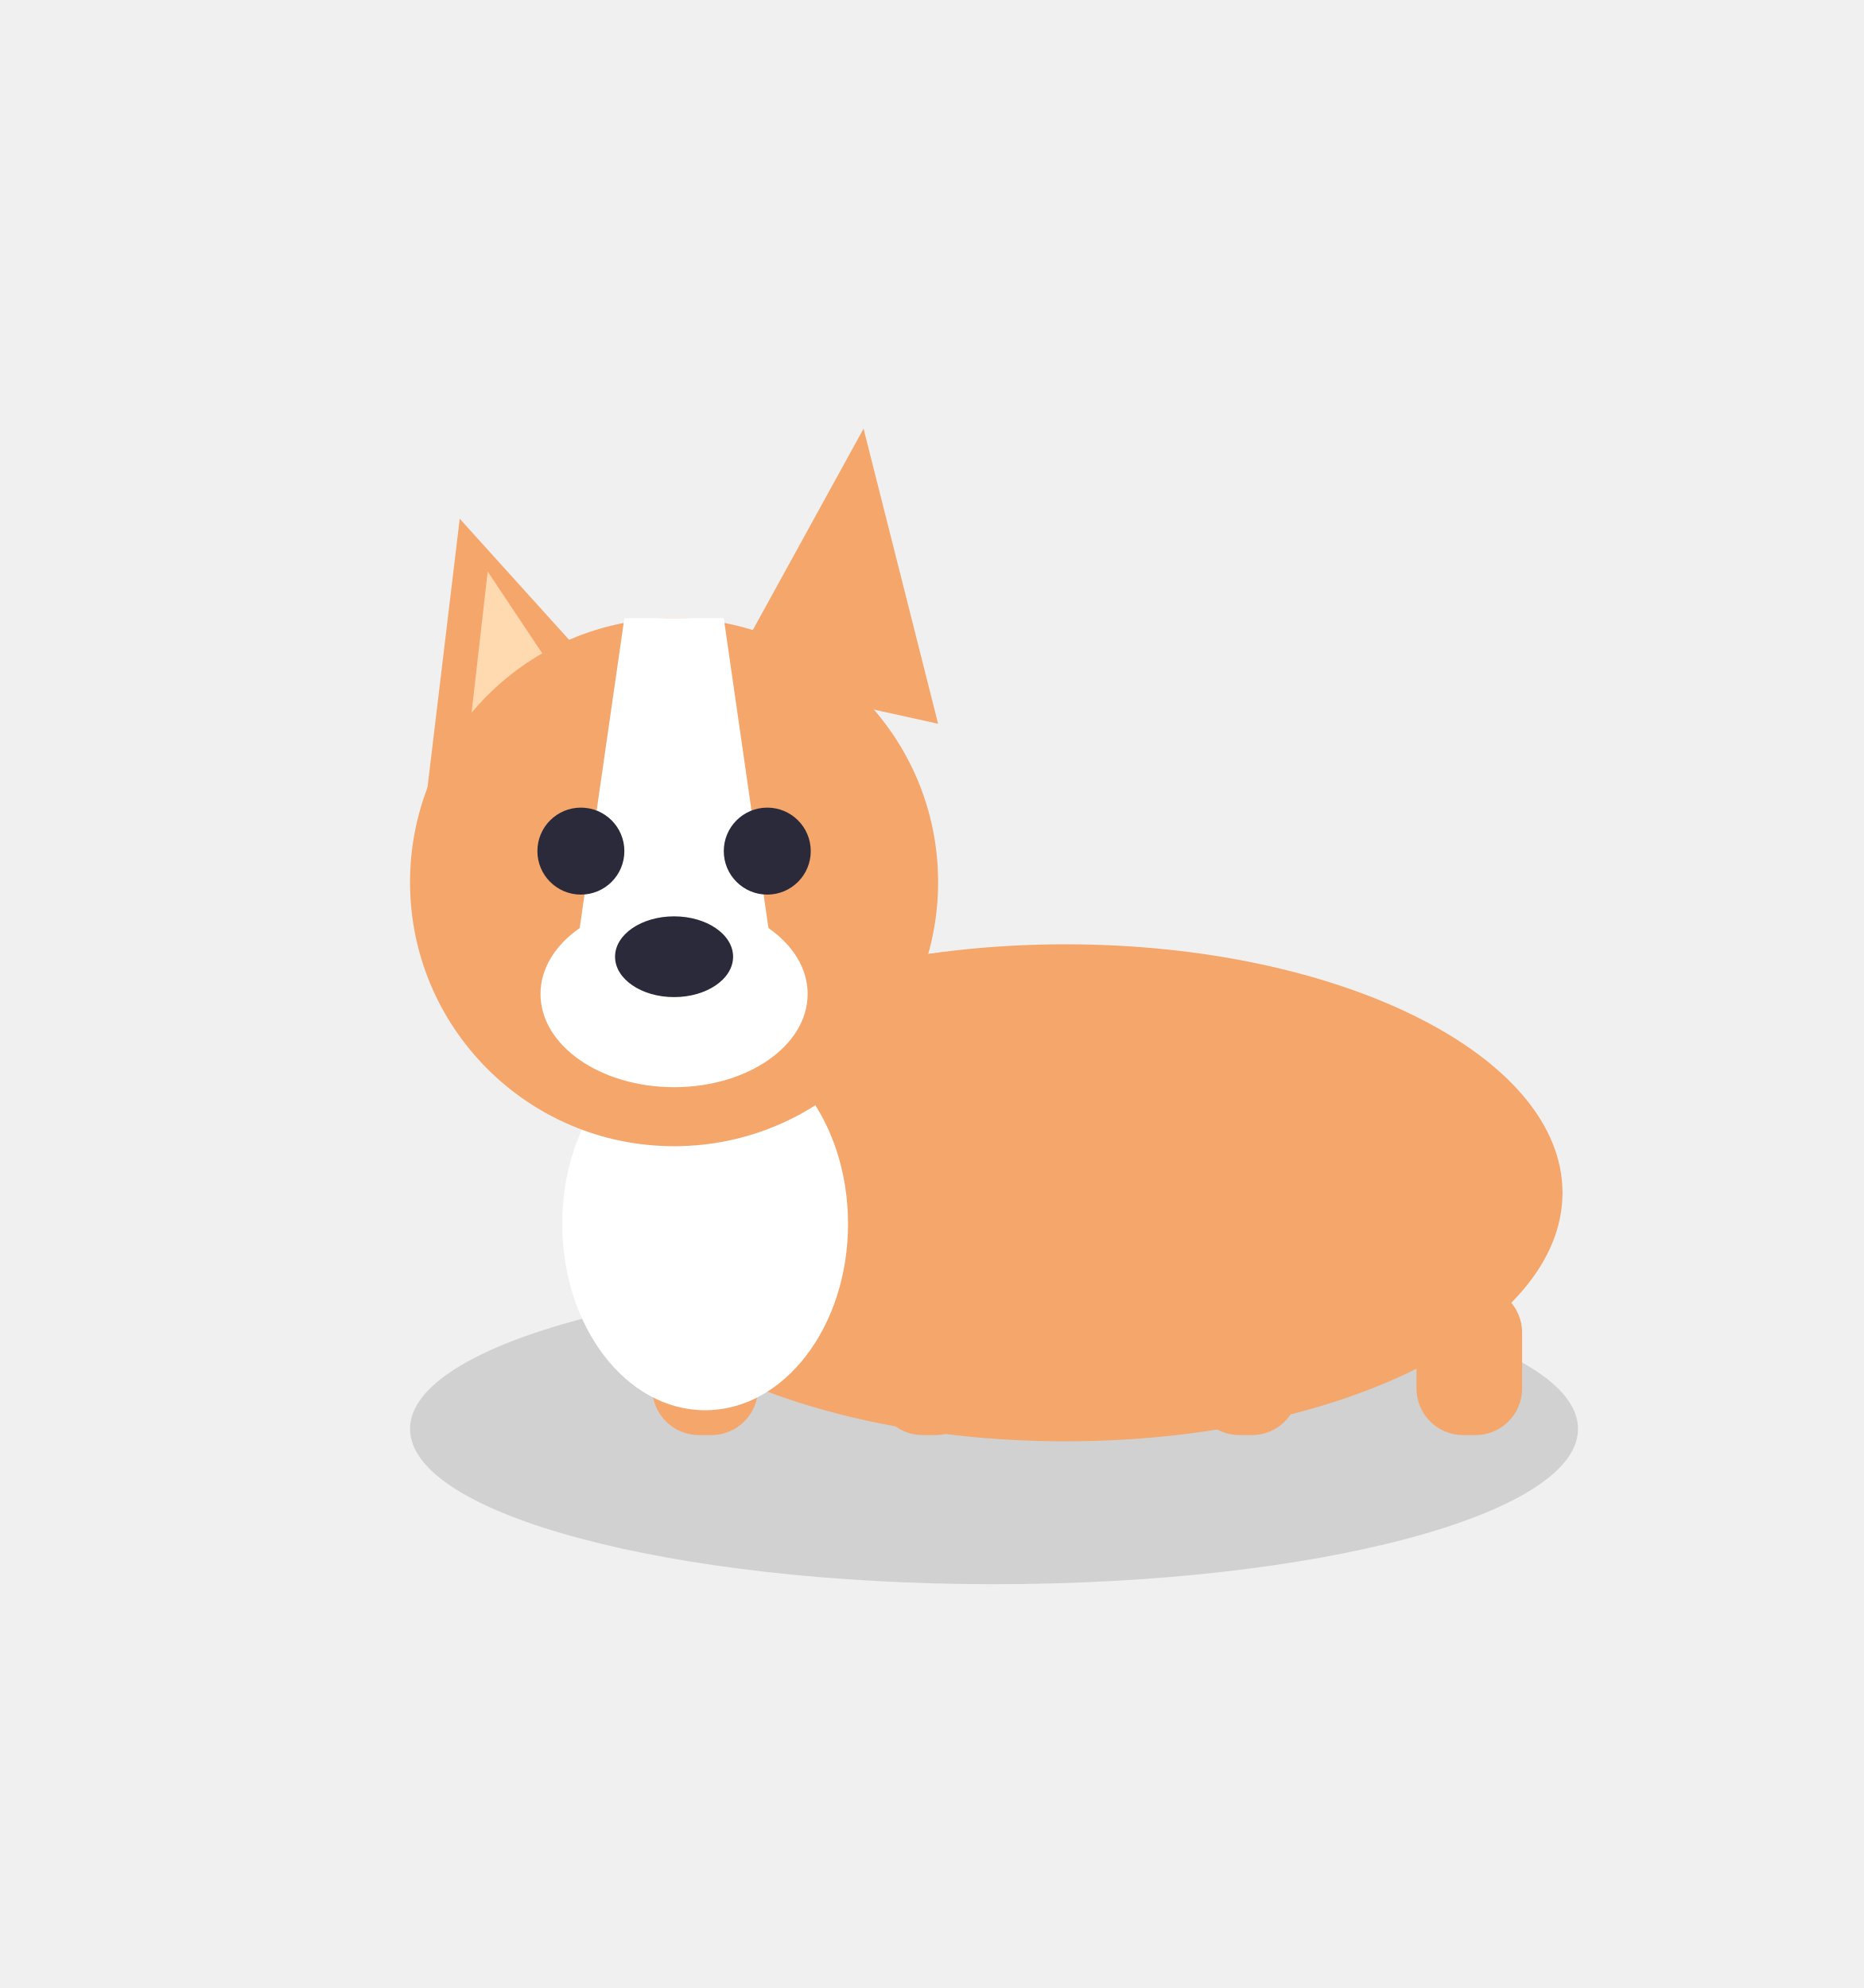
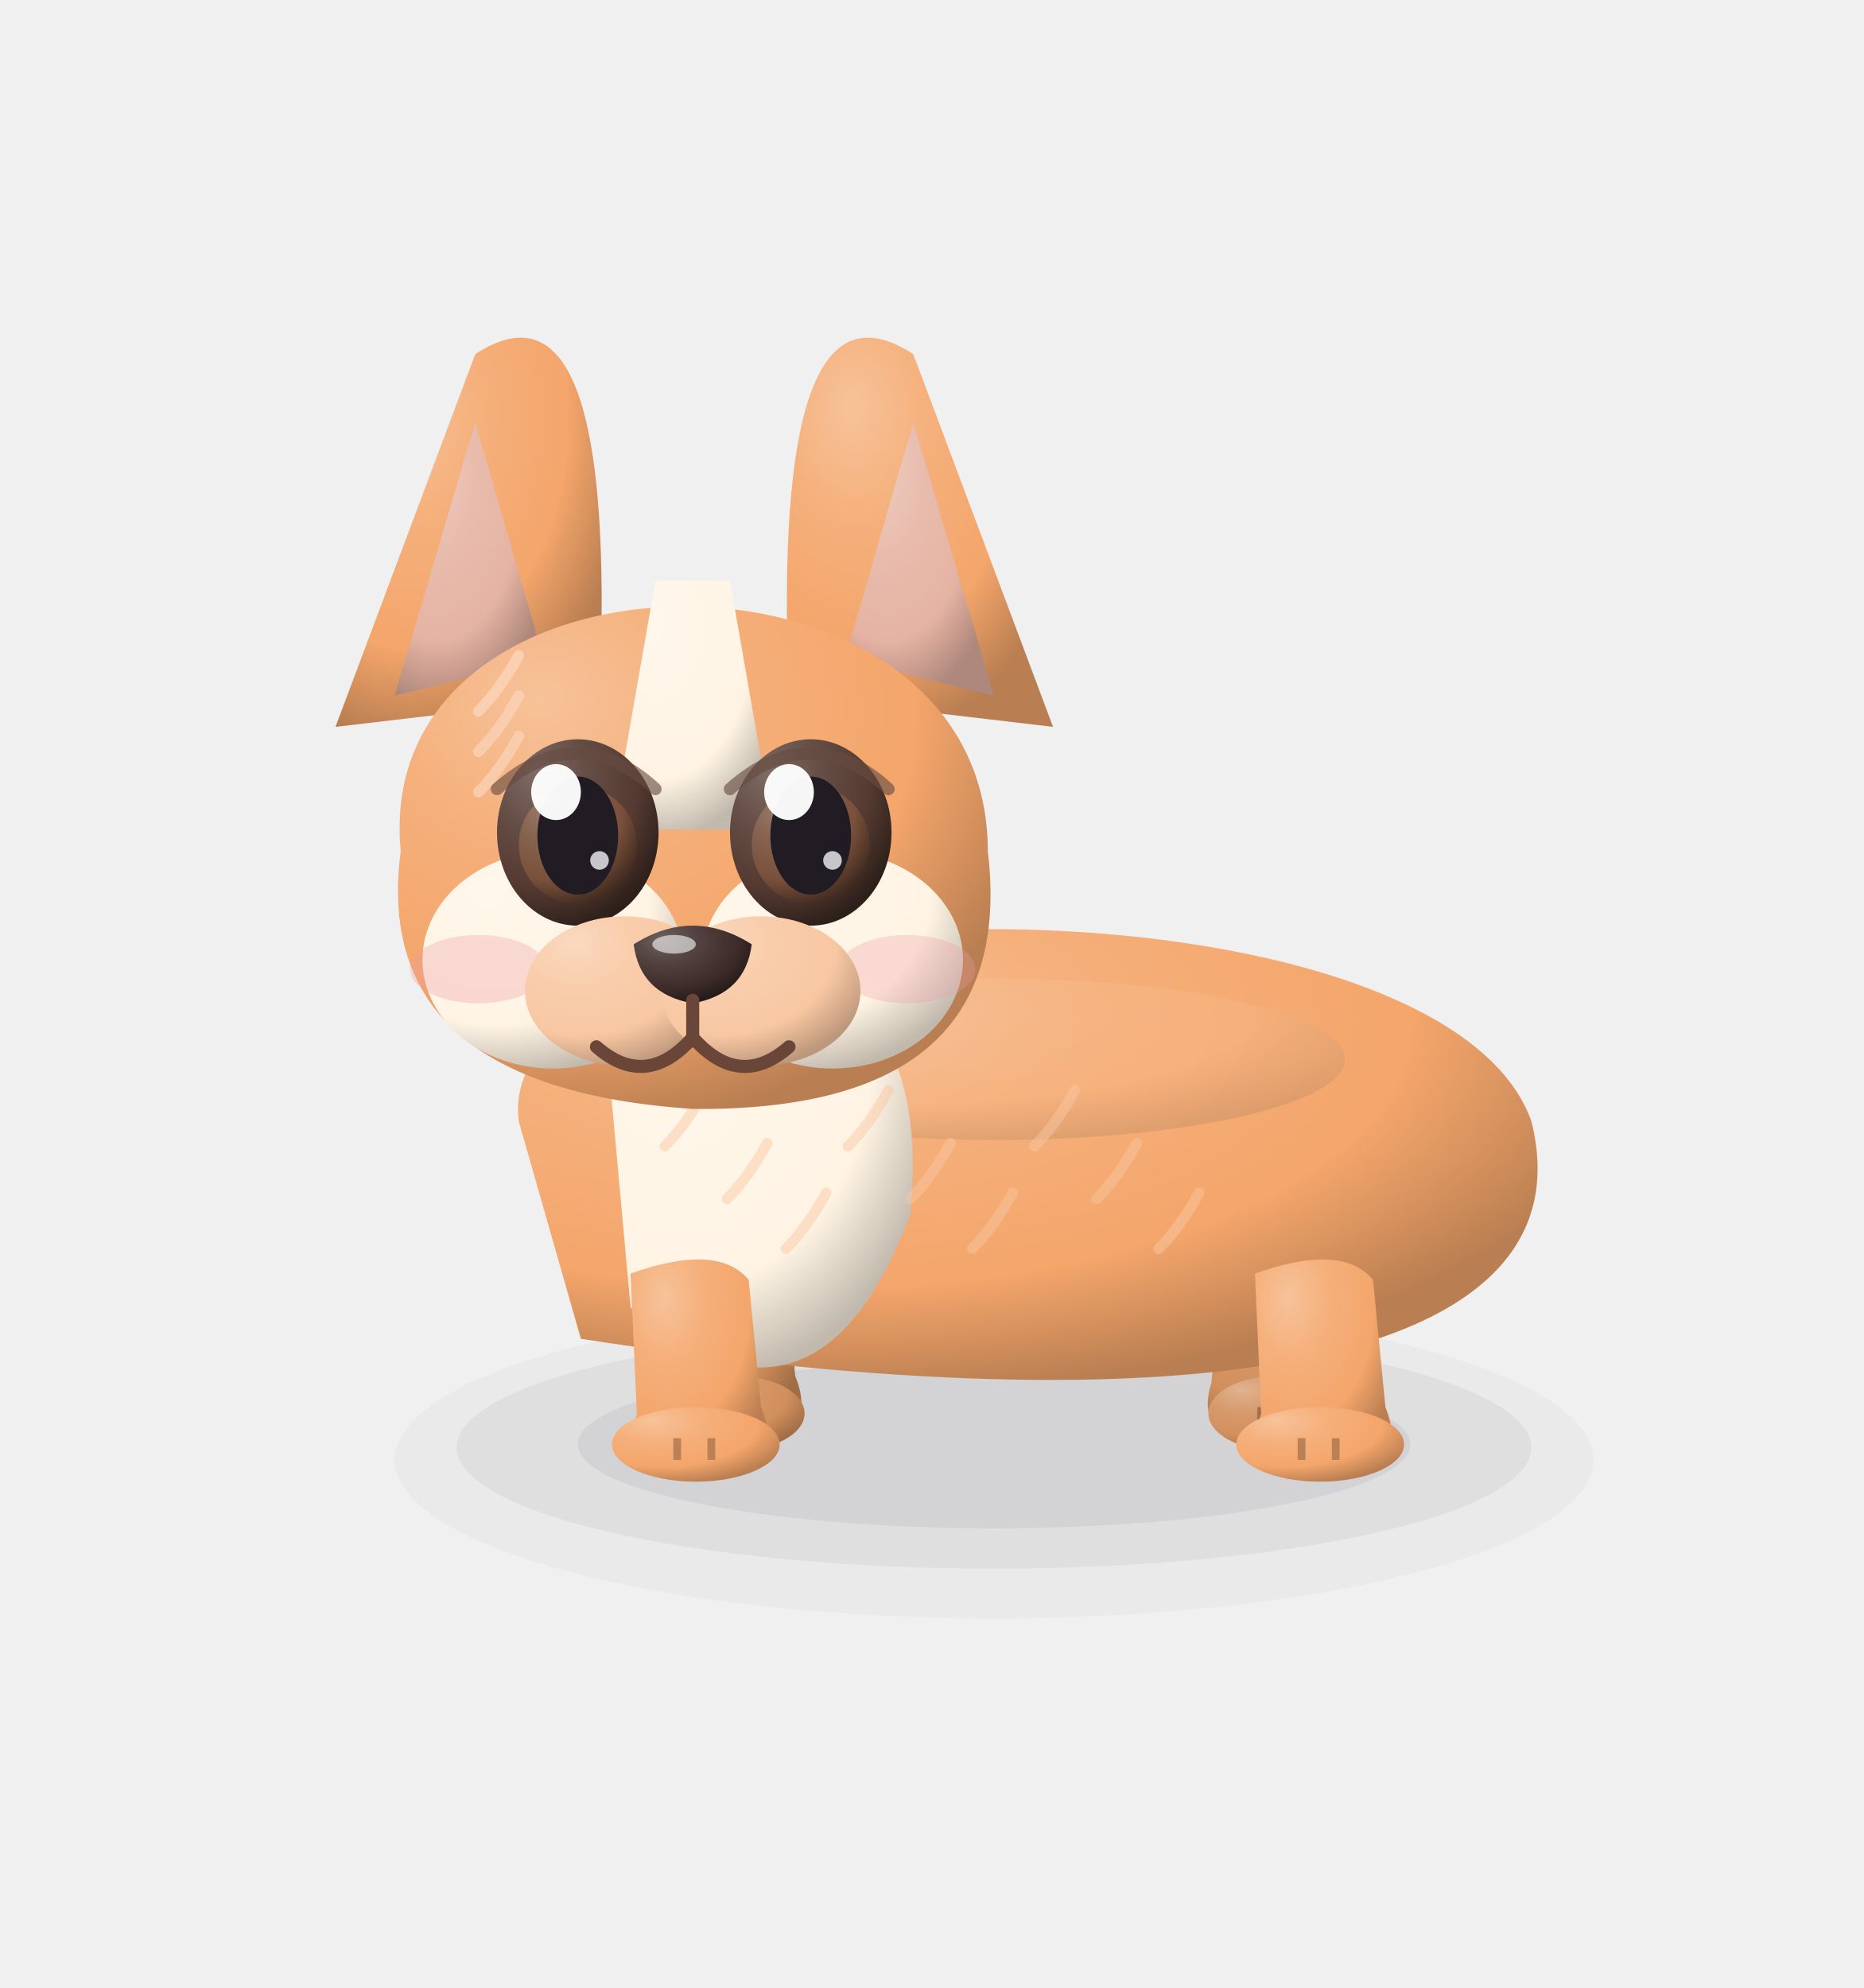
<svg xmlns="http://www.w3.org/2000/svg" viewBox="170 136 60 64" aria-hidden="true">
-   <ellipse cx="202" cy="182" rx="18.8" ry="5" fill="rgba(0,0,0,.13)" />
-   <rect x="191" y="177.4" width="3.4" height="4.8" rx="1.5" fill="#F4A66B" />
-   <rect x="198.2" y="177.4" width="3.4" height="4.8" rx="1.5" fill="#F4A66B" />
-   <rect x="208.4" y="177.4" width="3.4" height="4.8" rx="1.5" fill="#F4A66B" />
-   <rect x="215.6" y="177.4" width="3.4" height="4.8" rx="1.5" fill="#F4A66B" />
-   <ellipse cx="204.3" cy="174.4" rx="16" ry="8" fill="#F4A66B" />
-   <ellipse cx="192.7" cy="175.4" rx="4.6" ry="6" fill="#FFFFFF" />
-   <path d="M183.6 162.7l1.2 -10l5.6 6.2zM193.4 157.8l4.4 -8l2.4 9.5z" fill="#F4A66B" />
-   <path d="M184.9 161.4l.8 -7l3 4.5z" fill="#FFD9B0" />
-   <circle cx="191.7" cy="164.4" r="8.5" fill="#F4A66B" />
-   <path d="M190.1 155.9h3.2l1.6 11.1h-6.4z" fill="#FFFFFF" />
-   <ellipse cx="191.7" cy="168" rx="4.3" ry="3" fill="#FFFFFF" />
-   <circle cx="188.7" cy="163.4" r="1.4" fill="#2a2a3a" />
-   <circle cx="194.7" cy="163.4" r="1.4" fill="#2a2a3a" />
-   <ellipse cx="191.7" cy="166.8" rx="1.9" ry="1.3" fill="#2a2a3a" />
+   <defs>
+     <radialGradient id="op8g0" cx="30%" cy="22%" r="82%" fx="24%" fy="18%">
+       <stop offset="0" stop-color="#f7c299" />
+       <stop offset=".36" stop-color="#f5af7a" />
+       <stop offset=".72" stop-color="#F4A66B" />
+       <stop offset="1" stop-color="#b97e51" />
+     </radialGradient>
+     <radialGradient id="op8g1" cx="30%" cy="22%" r="82%" fx="24%" fy="18%">
+       <stop offset="0" stop-color="#dbae8c" />
+       <stop offset=".36" stop-color="#d0966a" />
+       <stop offset=".72" stop-color="#cb8a59" />
+       <stop offset="1" stop-color="#9a6944" />
+     </radialGradient>
+     <radialGradient id="op8g2" cx="30%" cy="22%" r="82%" fx="24%" fy="18%">
+       <stop offset="0" stop-color="#e0b28f" />
+       <stop offset=".36" stop-color="#d79a6c" />
+       <stop offset=".72" stop-color="#d28f5c" />
+       <stop offset="1" stop-color="#a06d46" />
+     </radialGradient>
+     <radialGradient id="op8g3" cx="30%" cy="22%" r="82%" fx="24%" fy="18%">
+       <stop offset="0" stop-color="#f9cdac" />
+       <stop offset=".36" stop-color="#f7be93" />
+       <stop offset=".72" stop-color="#f6b787" />
+       <stop offset="1" stop-color="#bb8b67" />
+     </radialGradient>
+     <radialGradient id="op8g4" cx="30%" cy="22%" r="82%" fx="24%" fy="18%">
+       <stop offset="0" stop-color="#fff7ec" />
+       <stop offset=".36" stop-color="#fff5e7" />
+       <stop offset=".72" stop-color="#fff4e4" />
+       <stop offset="1" stop-color="#c2b9ad" />
+     </radialGradient>
+     <radialGradient id="op8g5" cx="30%" cy="22%" r="82%" fx="24%" fy="18%">
+       <stop offset="0" stop-color="#edcbc0" />
+       <stop offset=".36" stop-color="#e8bbac" />
+       <stop offset=".72" stop-color="#e5b3a3" />
+       <stop offset="1" stop-color="#ae887c" />
+     </radialGradient>
+     <radialGradient id="op8g6" cx="30%" cy="22%" r="82%" fx="24%" fy="18%">
+       <stop offset="0" stop-color="#7f6b65" />
+       <stop offset=".36" stop-color="#654e46" />
+       <stop offset=".72" stop-color="#543a31" />
+       <stop offset="1" stop-color="#2d1f1a" />
+     </radialGradient>
+     <radialGradient id="op8g7" cx="30%" cy="22%" r="82%" fx="24%" fy="18%">
+       <stop offset="0" stop-color="#9b7c6c" />
+       <stop offset=".36" stop-color="#86624f" />
+       <stop offset=".72" stop-color="#79503b" />
+       <stop offset="1" stop-color="#412b20" />
+     </radialGradient>
+     <radialGradient id="op8g8" cx="30%" cy="22%" r="82%" fx="24%" fy="18%">
+       <stop offset="0" stop-color="#fad8bf" />
+       <stop offset=".36" stop-color="#f9cdab" />
+       <stop offset=".72" stop-color="#f8c7a2" />
+       <stop offset="1" stop-color="#bc977b" />
+     </radialGradient>
+     <radialGradient id="op8g9" cx="30%" cy="22%" r="82%" fx="24%" fy="18%">
+       <stop offset="0" stop-color="#6e615f" />
+       <stop offset=".36" stop-color="#51413f" />
+       <stop offset=".72" stop-color="#3e2c2a" />
+       <stop offset="1" stop-color="#211817" />
+     </radialGradient>
+   </defs>
+   <ellipse cx="202" cy="183" rx="19.3" ry="5.1" fill="#443348" opacity=".035" />
+   <ellipse cx="202" cy="182.6" rx="17.3" ry="3.9" fill="#443348" opacity=".06" />
+   <ellipse cx="202" cy="182.5" rx="13.4" ry="2.7" fill="#443348" opacity=".08" />
+   <path d="M192 176q2.4 -1 3.2 .2l.4 4.1q.8 2-1.6 2h-1.3q-1.6-.2-1.1-1.8z" fill="url(#op8g2)" />
+   <ellipse cx="193.7" cy="181.5" rx="2.2" ry="1.2" fill="url(#op8g2)" />
+   <path d="M193.2 181.3v.7m1.1-.7v.7" fill="none" stroke="#8d603e" stroke-width=".25" opacity=".7" />
+   <path d="M209.4 176q2.4 -1 3.2 .2l.4 4.1q.8 2-1.6 2h-1.3q-1.6-.2-1.1-1.8z" fill="url(#op8g2)" />
+   <ellipse cx="211.1" cy="181.5" rx="2.2" ry="1.2" fill="url(#op8g2)" />
+   <path d="M210.6 181.3v.7m1.1-.7v.7" fill="none" stroke="#8d603e" stroke-width=".25" opacity=".7" />
+   <path d="M186.7 172.1C185.7 164.1 216.3 163.6 219.3 172.1C221.3 180.1 208 182.1 188.7 179.1Z" fill="url(#op8g0)" />
+   <ellipse cx="202" cy="170.1" rx="11.3" ry="2.6" fill="url(#op8g3)" opacity=".38" />
+   <path d="M189.3 167.1q11-2 10 8q-3 8-9 3z" fill="url(#op8g4)" />
+   <path d="M190.3 177q2.8 -1 3.8 .2l.4 4.1q.8 2-1.6 2h-1.3q-1.6-.2-1.1-1.8z" fill="url(#op8g0)" />
+   <ellipse cx="192.4" cy="182.5" rx="2.7" ry="1.2" fill="url(#op8g0)" />
+   <path d="M191.8 182.3v.7m1.1-.7v.7" fill="none" stroke="#a36f48" stroke-width=".25" opacity=".7" />
+   <path d="M210.4 177q2.8 -1 3.8 .2l.4 4.1q.8 2-1.6 2h-1.3q-1.6-.2-1.1-1.8z" fill="url(#op8g0)" />
+   <ellipse cx="212.5" cy="182.5" rx="2.7" ry="1.2" fill="url(#op8g0)" />
+   <path d="M211.9 182.3v.7m1.1-.7v.7" fill="none" stroke="#a36f48" stroke-width=".25" opacity=".7" />
+   <path d="M192.7 171.1q-.6 1.1-1.3 1.8" fill="none" stroke="#f8c6a0" stroke-width=".34" stroke-linecap="round" opacity=".48" />
+   <path d="M206.6 172.8q-.6 1.1-1.3 1.8" fill="none" stroke="#f8c6a0" stroke-width=".34" stroke-linecap="round" opacity=".48" />
+   <path d="M202.6 174.4q-.6 1.1-1.3 1.8" fill="none" stroke="#f8c6a0" stroke-width=".34" stroke-linecap="round" opacity=".48" />
+   <path d="M198.6 171.1q-.6 1.1-1.3 1.8" fill="none" stroke="#f8c6a0" stroke-width=".34" stroke-linecap="round" opacity=".48" />
+   <path d="M194.7 172.8q-.6 1.1-1.3 1.8" fill="none" stroke="#f8c6a0" stroke-width=".34" stroke-linecap="round" opacity=".48" />
+   <path d="M208.6 174.4q-.6 1.1-1.3 1.8" fill="none" stroke="#f8c6a0" stroke-width=".34" stroke-linecap="round" opacity=".48" />
+   <path d="M204.6 171.1q-.6 1.1-1.3 1.8" fill="none" stroke="#f8c6a0" stroke-width=".34" stroke-linecap="round" opacity=".48" />
+   <path d="M200.6 172.8q-.6 1.1-1.3 1.8" fill="none" stroke="#f8c6a0" stroke-width=".34" stroke-linecap="round" opacity=".48" />
+   <path d="M196.6 174.4q-.6 1.1-1.3 1.8" fill="none" stroke="#f8c6a0" stroke-width=".34" stroke-linecap="round" opacity=".48" />
+   <path d="M189.3 158.4Q189.9 144.4 185.3 147.4L180.8 159.4Z" fill="url(#op8g0)" />
+   <path d="M187.5 157.2L185.3 149.6L182.7 158.4Z" fill="url(#op8g5)" />
+   <path d="M195.4 158.4Q194.8 144.4 199.4 147.4L203.9 159.4Z" fill="url(#op8g0)" />
+   <path d="M197.2 157.2L199.4 149.6L202 158.4Z" fill="url(#op8g5)" />
+   <path d="M182.9 163.4C181.9 153 201.8 152.8 201.8 163.4Q202.8 171.8 192.3 171.7Q181.9 171 182.9 163.4Z" fill="url(#op8g0)" />
+   <ellipse cx="187.8" cy="166.9" rx="4.2" ry="3.5" fill="url(#op8g4)" />
+   <ellipse cx="196.8" cy="166.9" rx="4.2" ry="3.5" fill="url(#op8g4)" />
+   <path d="M191.1 154.7h2.4l1.4 8h-5.2z" fill="url(#op8g4)" />
+   <path d="M186.7 157.1q-.6 1.1-1.3 1.8" fill="none" stroke="#fad4b8" stroke-width=".34" stroke-linecap="round" opacity=".48" />
+   <path d="M186.7 158.4q-.6 1.1-1.3 1.8" fill="none" stroke="#fad4b8" stroke-width=".34" stroke-linecap="round" opacity=".48" />
+   <path d="M186.7 159.7q-.6 1.1-1.3 1.8" fill="none" stroke="#fad4b8" stroke-width=".34" stroke-linecap="round" opacity=".48" />
+   <path d="M186.7 157.1q-.6 1.1-1.3 1.8" fill="none" stroke="#fad4b8" stroke-width=".34" stroke-linecap="round" opacity=".48" />
+   <path d="M186.7 158.4q-.6 1.1-1.3 1.8" fill="none" stroke="#fad4b8" stroke-width=".34" stroke-linecap="round" opacity=".48" />
+   <path d="M186.7 159.7q-.6 1.1-1.3 1.8" fill="none" stroke="#fad4b8" stroke-width=".34" stroke-linecap="round" opacity=".48" />
+   <path d="M186.7 157.1q-.6 1.1-1.3 1.8" fill="none" stroke="#fad4b8" stroke-width=".34" stroke-linecap="round" opacity=".48" />
+   <ellipse cx="185.4" cy="167.2" rx="2.2" ry="1.1" fill="#ec99a4" opacity=".32" />
+   <ellipse cx="199.2" cy="167.2" rx="2.2" ry="1.1" fill="#ec99a4" opacity=".3" />
+   <ellipse cx="188.6" cy="162.8" rx="2.6" ry="3" fill="url(#op8g6)" />
+   <ellipse cx="188.6" cy="163.2" rx="1.9" ry="1.9" fill="url(#op8g7)" />
+   <ellipse cx="188.6" cy="162.9" rx="1.3" ry="1.9" fill="#211b23" />
+   <ellipse cx="187.9" cy="161.5" rx="0.8" ry="0.9" fill="#fff" opacity=".96" />
+   <circle cx="189.3" cy="163.7" r="0.3" fill="#fff" opacity=".75" />
+   <path d="M186 161.4q2.6 -2.3 5.1 0" fill="none" stroke="#654a40" stroke-width="0.4" stroke-linecap="round" opacity=".62" />
+   <ellipse cx="196.1" cy="162.8" rx="2.6" ry="3" fill="url(#op8g6)" />
+   <ellipse cx="196.1" cy="163.2" rx="1.9" ry="1.9" fill="url(#op8g7)" />
+   <ellipse cx="196.1" cy="162.9" rx="1.3" ry="1.9" fill="#211b23" />
+   <ellipse cx="195.4" cy="161.5" rx="0.8" ry="0.9" fill="#fff" opacity=".96" />
+   <circle cx="196.8" cy="163.7" r="0.3" fill="#fff" opacity=".75" />
+   <path d="M193.5 161.4q2.6 -2.3 5.1 0" fill="none" stroke="#654a40" stroke-width="0.4" stroke-linecap="round" opacity=".62" />
+   <ellipse cx="190.1" cy="167.9" rx="3.2" ry="2.4" fill="url(#op8g8)" />
+   <ellipse cx="194.5" cy="167.9" rx="3.2" ry="2.4" fill="url(#op8g8)" />
+   <path d="M190.4 166.4Q192.3 165.2 194.2 166.4Q194 168 192.3 168.3Q190.6 168 190.4 166.4Z" fill="url(#op8g9)" />
+   <ellipse cx="191.7" cy="166.4" rx="0.7" ry="0.3" fill="#fff" opacity=".58" />
+   <path d="M192.3 168.2v1.2m0 0q-1.5 1.7-3.1 .3m3.1-.3q1.5 1.7 3.1 .3" fill="none" stroke="#694638" stroke-width=".42" stroke-linecap="round" />
</svg>
